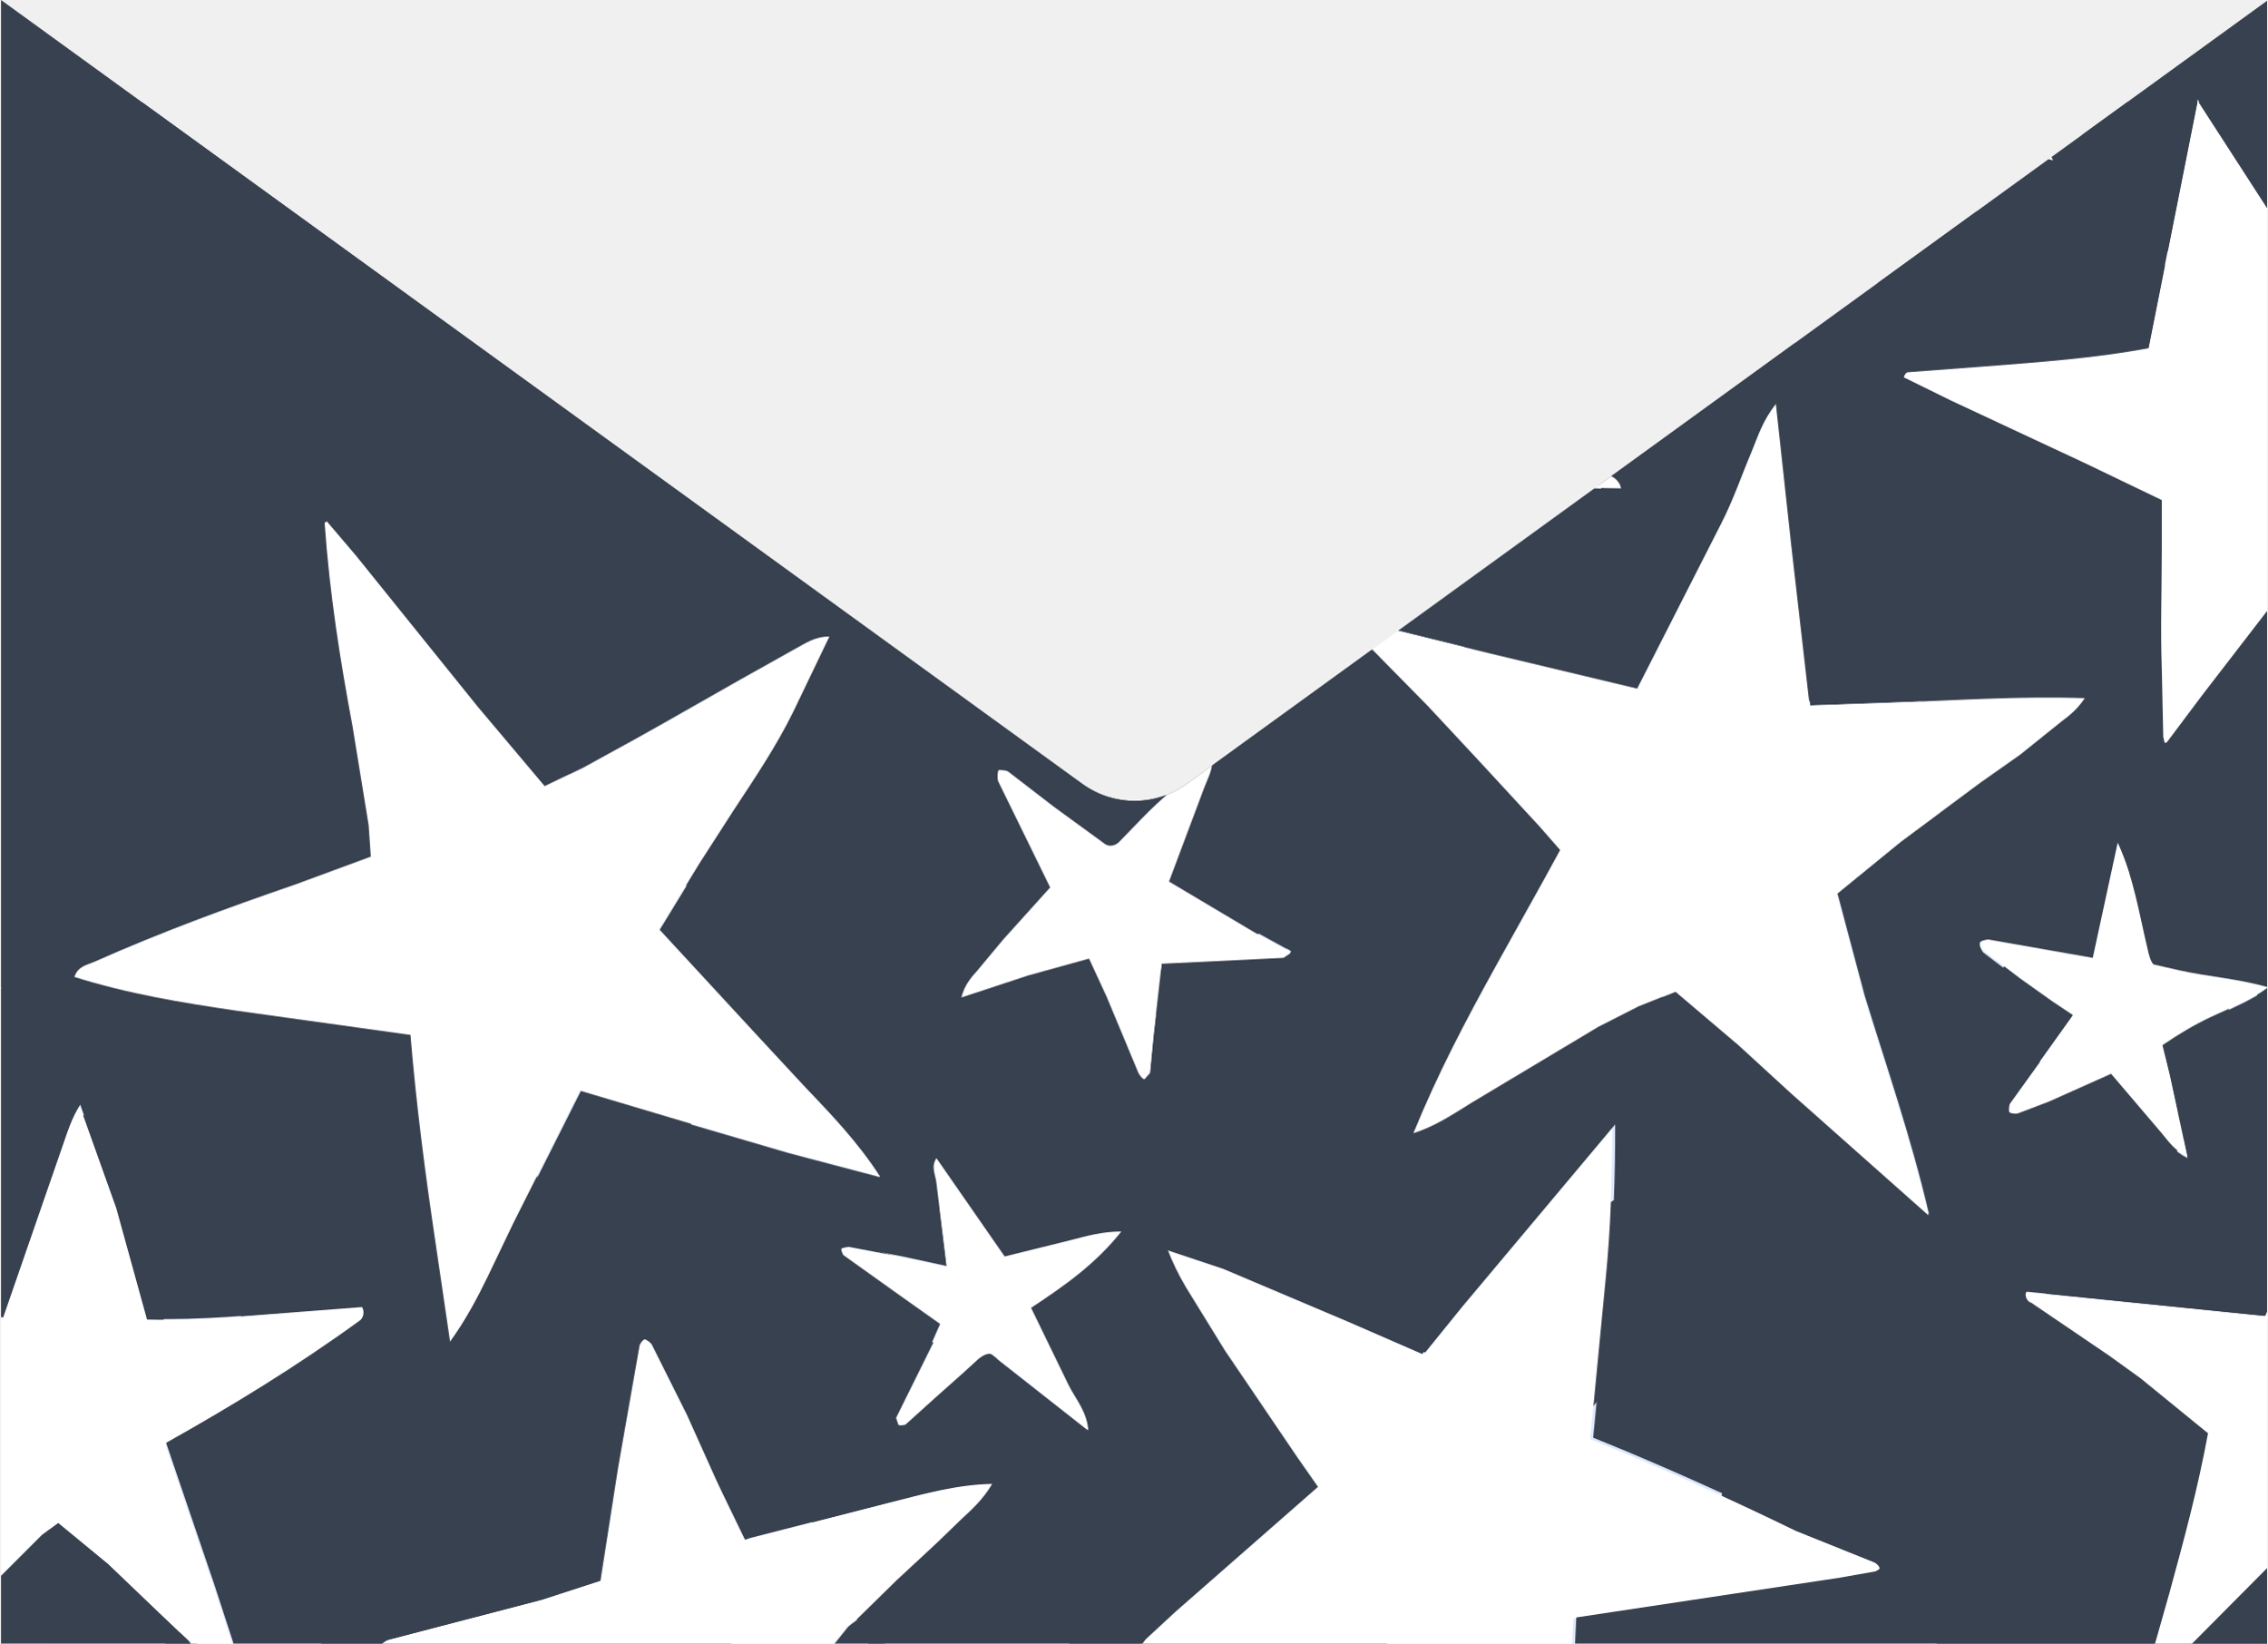
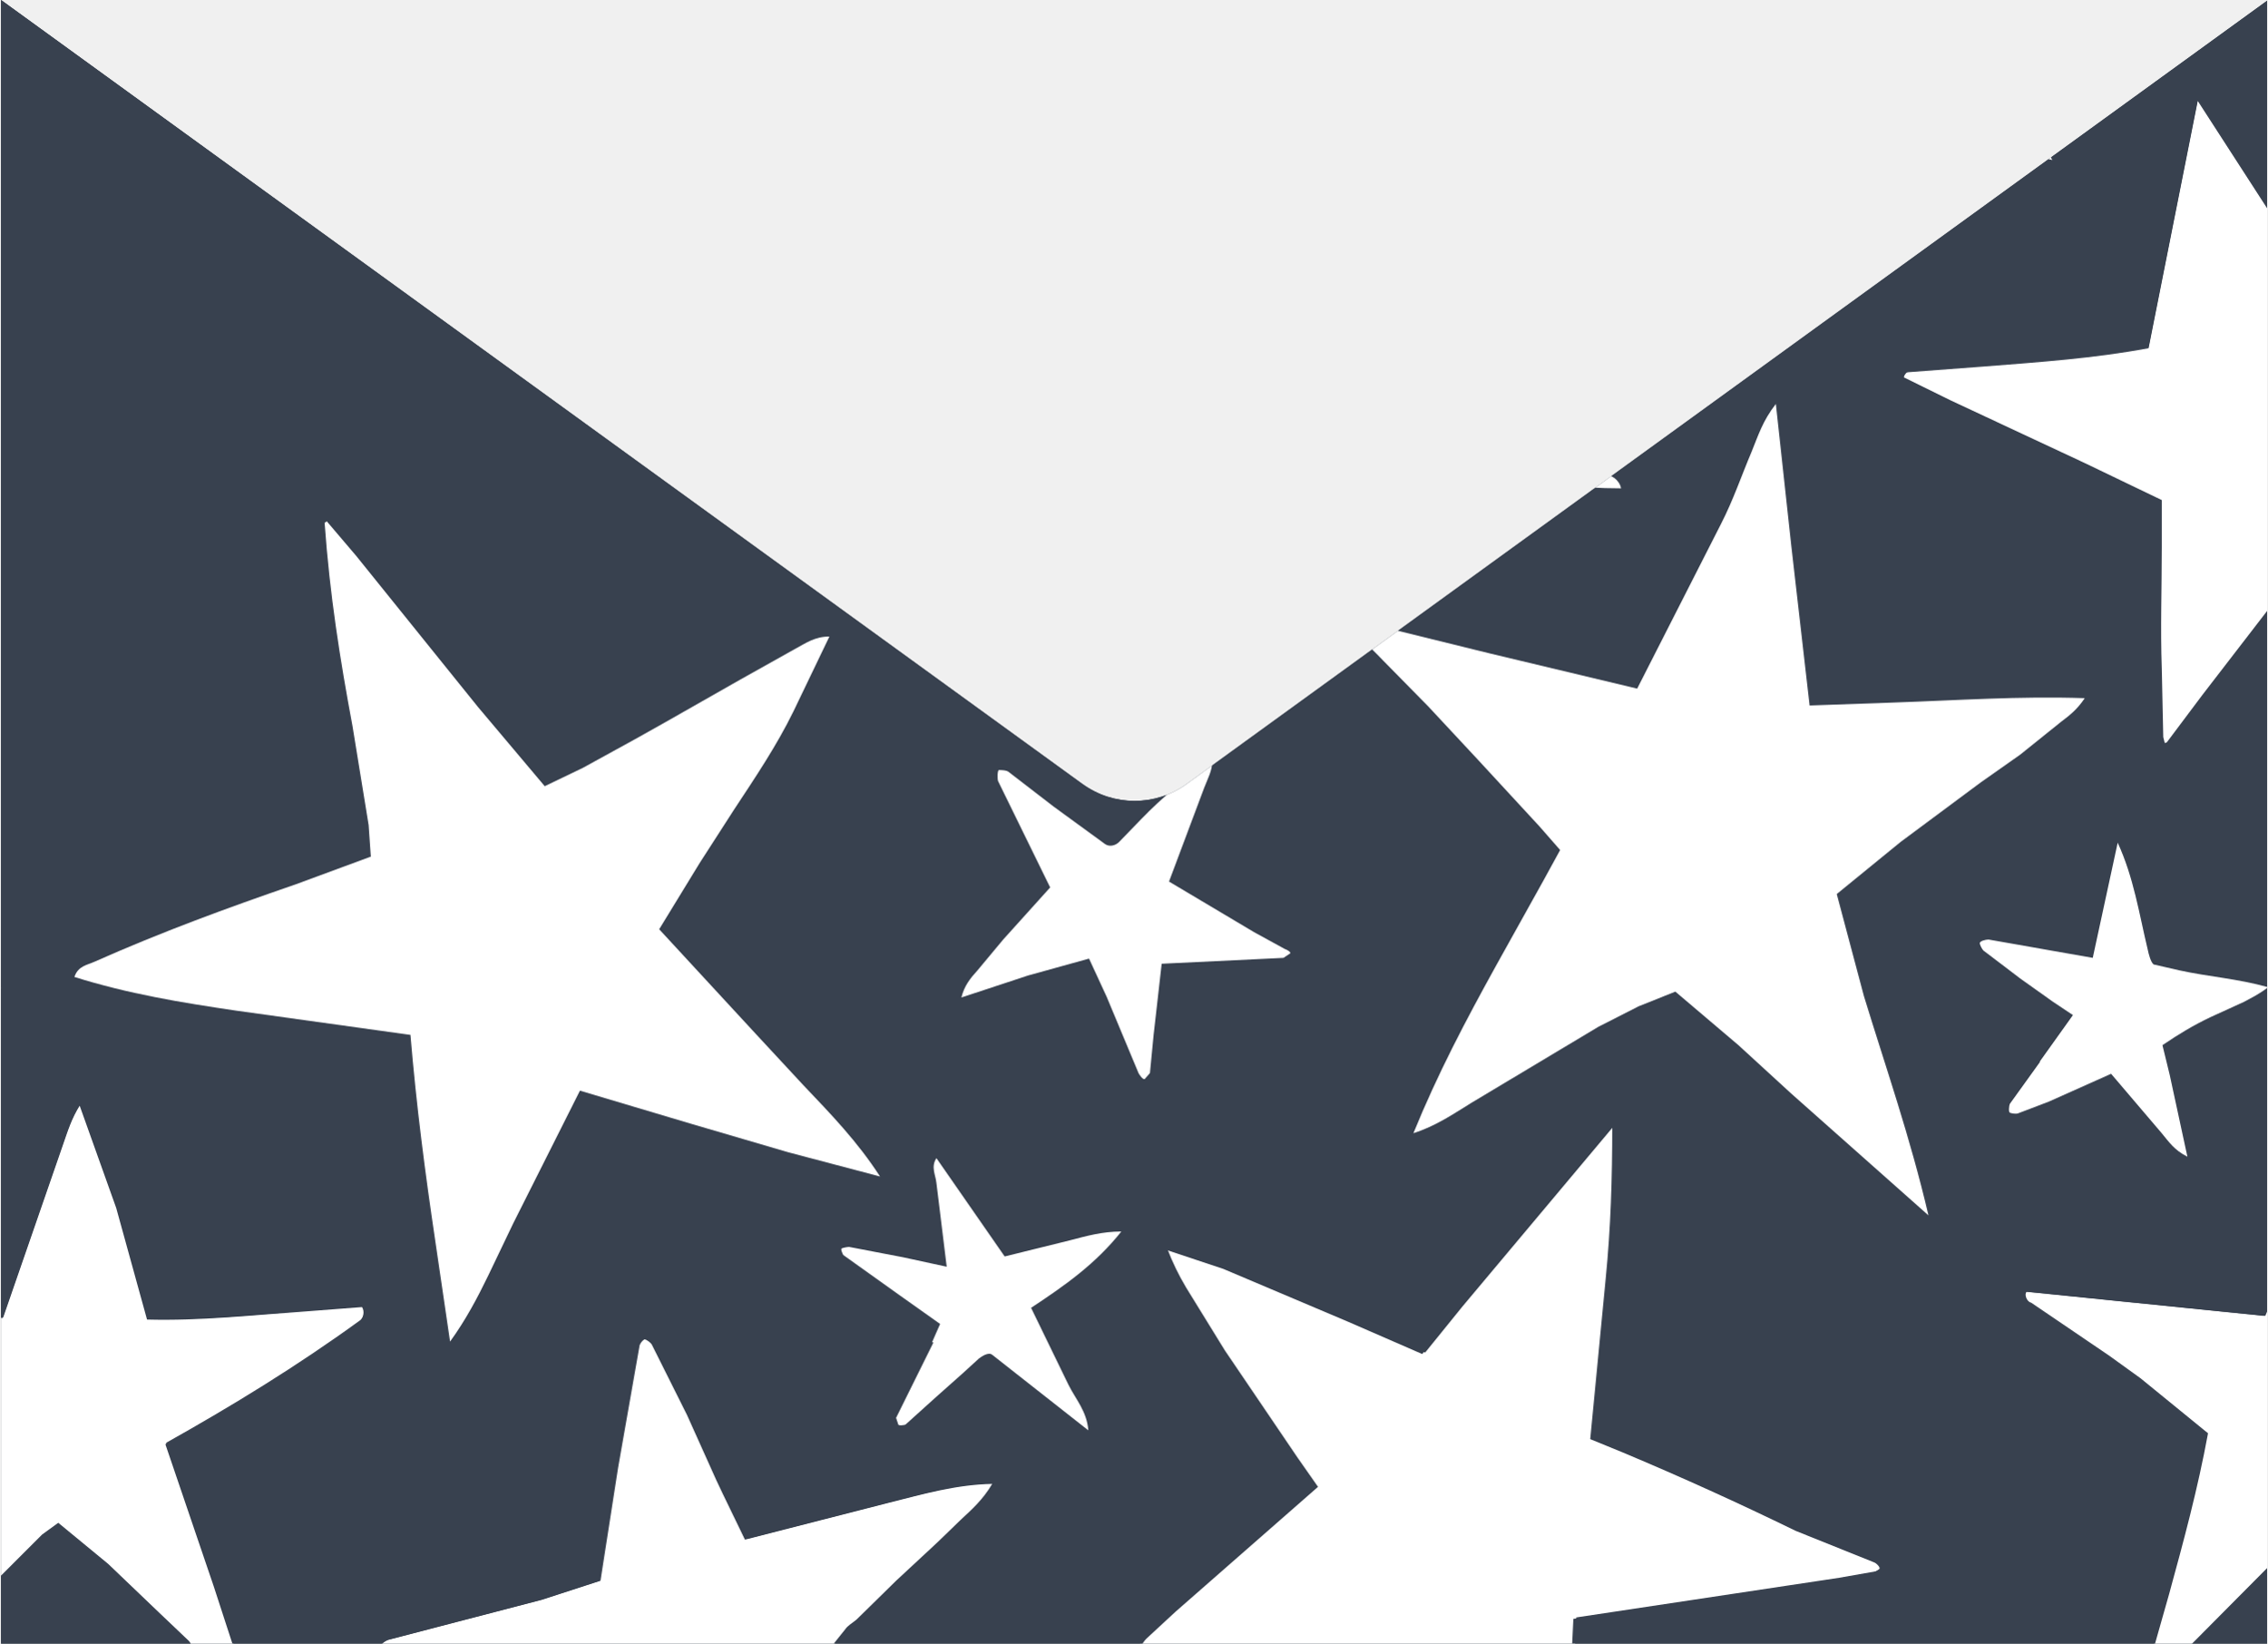
<svg xmlns="http://www.w3.org/2000/svg" id="_레이어_1" data-name=" 레이어 1" viewBox="0 0 308.99 224.02">
  <defs>
    <style>
      .cls-1 {
        fill: none;
      }

      .cls-2 {
        clip-path: url(#clippath-1);
      }

      .cls-3 {
        fill: #fff;
      }

      .cls-4 {
        fill: #38414f;
      }

-       .cls-5 {
-         fill: #dce8ff;
-       }
- 
      .cls-6 {
        clip-path: url(#clippath);
      }
    </style>
    <clipPath id="clippath">
      <path class="cls-1" d="M147.53,106.86L.14,0v224.02h308.99V0l-147.4,106.86c-4.23,3.07-9.96,3.07-14.19,0h-.01Z" />
    </clipPath>
    <clipPath id="clippath-1">
      <rect class="cls-1" width="308.99" height="224.02" />
    </clipPath>
  </defs>
  <g class="cls-6">
    <g class="cls-2">
-       <g>
-         <path class="cls-4" d="M43,239.4H7.6l.2-.5,7.1-7.3,7.7-7.7,2.2-1.6,6.8,5.6,6.9,6.6,4.1,3.9c.2.2.6.8.5,1h-.1Z" />
-         <path class="cls-4" d="M7.1,221.5v-12.9c.9.5,2,1.3,2.6,2.2l-1.7,7.8-.9,2.9Z" />
-         <g>
-           <path class="cls-5" d="M231.2,239.4h-59.3c.1-.3.5-.9.8-1.1l4-3.7,19.4-17-2.8-4-9.9-14.6-5.3-8.6c-1-1.7-1.8-3.3-2.6-5.4l8.1,2.7,17,7.2,10.1,4.4,5.1-6.3,20.8-24.8c0,7.2-.2,13.9-.9,20.9l-2.1,21.8,4.4,1.8c8.1,3.4,15.8,6.9,23.6,10.7l10.7,4.3c.3.1.9.7.7.9-.1.1-.6.4-.8.5l-5.1.9-35.8,5.4-.2,4.2h0l.1-.2Z" />
-           <path class="cls-5" d="M335.5,91.8l-3.4-1.3-5.7,6.8-9.4,12.2-4.8,6.4c-.1.1-.6.3-.7.2l-.2-.8-.2-9.3c-.2-5.5,0-10.9,0-16.5v-6.5l-10.4-5-18.4-8.6-6.3-3.1c-.2-.1.4-.9.6-.8l10.6-.8c7.6-.6,15-1.1,22.5-2.5l6.7-33.7,12.6,19.5c.5.8,1.3,1,2.1.8l4.5-1.4v44.7h0l-.1-.3Z" />
-           <path class="cls-5" d="M48.8,239.4h-5.7c0-.2-.3-.8-.5-1l-4.1-3.9-6.9-6.6-6.8-5.6-2.2,1.6-7.7,7.7-7.1,7.3-.2.5h-.5v-17.9l.9-2.9,1.7-7.8c-.6-.9-1.7-1.7-2.6-2.2v-15.2l10.1,1,8.1-23.4c.7-2,1.2-3.7,2.4-5.6l5,14,4.2,15.2c7.2.2,14.3-.6,21.5-1.1l7.8-.6c.4.6.2,1.6-.5,2.1-8.4,6.1-17.2,11.5-26.3,16.6l6.6,19.4,2.8,8.6h0v-.2Z" />
-           <path class="cls-5" d="M129.9,239.4h-61.6c.2-.4,1-1.1,1.6-1.2l20.7-5.4,8-2.6,2.4-15.4,2.8-16.4c0-.4.6-1.1.9-1.1s.9.5,1,.7l4.8,9.6,4,8.9.9,1.9,3,6.2,19.5-5c4.8-1.2,9.2-2.5,14.2-2.6-1.3,2.2-2.8,3.5-4.4,5l-3.1,3-5.6,5.2-5.4,5.3c-.6.5-1.2.8-1.6,1.4l-2,2.5h-.1Z" />
-           <path class="cls-5" d="M335.5,224.1l-2.7-1.7-3.5,2.6-14.4,14.5h-4.7l2.1-7.4c2-7.3,3.9-14.3,5.3-21.9l-9.2-7.6-4.3-3.1-10.6-7.2c-.6-.1-1-1.2-.6-1.5l32.5,3.3c3.4-7.9,6.5-15.7,9.5-23.7l.8-.5v54.1h0l-.2.1Z" />
-           <path class="cls-5" d="M234.2,13.9h46.1l11.5,15c1.9,2.4,3.3,4.7,4.8,7.7l-7.2-1.9-12.2-3.8-12.6-3.3-3.4,4c-5.4,6.8-10.4,13.7-15.3,20.9-.2.3-1.2.4-1.3.2-.2-10.7.1-21.5,1.6-32.5l-11.3-5.3-.8-.9h0l.1-.1Z" />
-           <path class="cls-4" d="M276.6,65.4l10.6-.8c7.6-.6,15.1-1.1,22.5-2.6l6.7-33.7,12.6,19.5c.5.8,1.3,1,2.1.8l4.5-1.4h0V13.9h-55.2l11.5,15c1.9,2.4,3.3,4.7,4.8,7.7l-7.2-1.9-12.2-3.8-12.6-3.3-3.4,4c-5.4,6.9-10.4,13.7-15.3,20.9-.2.3-1.2.4-1.3.2-.2-10.7.1-21.5,1.6-32.5l-11.3-5.3-.8-.9h-126.7l-14.2-3.8,7,3.8H7.1v14.4h0v80.7h0l2.7-3.7s.1-.1.2-.2c0,0-.1.1-.2.2l-2.7,3.6v38.1l4,.9c2,.3,3.8.5,6,1.4l-9.9,4.5v39.4l10.1,1,8.1-23.4c.7-2,1.2-3.7,2.4-5.6l5,14,4.2,15.2c7.2.2,14.3-.5,21.5-1.1l7.8-.6c.4.6.2,1.6-.5,2-8.4,6.1-17.2,11.5-26.3,16.6l6.6,19.4,2.8,8.6h19.5c.2-.4,1-1.1,1.6-1.2l20.7-5.4,8-2.6,2.4-15.4,2.9-16.5c0-.4.6-1.1.9-1.1s.9.5,1,.7l4.8,9.6,4,8.9.9,1.9,3,6.2,19.5-5c4.7-1.2,9.2-2.5,14.2-2.6-1.3,2.2-2.8,3.5-4.4,5l-3.1,3-5.6,5.2-5.4,5.3c-.5.5-1.2.8-1.6,1.4l-2,2.5h42.1c.1-.3.5-.9.8-1.2l4-3.7,19.4-17-2.8-4-9.9-14.6-5.3-8.6c-1-1.7-1.8-3.3-2.6-5.4l8.1,2.7,17,7.2,10.1,4.4,5.1-6.3,20.8-24.8c0,7.2-.2,13.9-.9,20.9l-2.1,21.8,4.4,1.8c8.1,3.4,15.8,6.9,23.6,10.7l10.7,4.3c.3.1.9.7.7.9-.1.1-.6.4-.8.5l-5.1.9-35.8,5.4-.2,4.2h78.9l2.1-7.4c2-7.3,3.9-14.3,5.3-21.9l-9.2-7.5-4.3-3.1-10.6-7.2c-.6-.1-1-1.2-.6-1.5l32.5,3.3c3.4-7.9,6.5-15.7,9.5-23.7l.8-.5v-78.2l-3.4-1.3-5.7,6.8-9.4,12.2-4.8,6.4c0,.1-.6.3-.7.2l-.2-.8-.2-9.3c-.2-5.5,0-10.9,0-16.5v-6.5l-10.4-5-18.4-8.6-6.3-3.1c-.2-.1.4-.9.6-.8h-.4ZM181.1,33.2l14.3,11.7,12.6-7,14.9-8.4c.7-.4,1.1-.9,2.1-.7l-8.6,18.3-6.1,12.4,5.3,4.9,5.2,4.3c5.1,4.2,10.4,7.8,16.1,11.2.4.3.8.8.9,1.5-5.8,0-11.2-.7-16.9-1.3l-16.6-2c-4.5,9.3-8.6,18.4-12.3,27.8-.4,1-.8,1.9-2,2.3l-4-25.5-1-6.2-12.5,1.2-18.8,2.1-.7-.2c-.2,0-.1-.5,0-.8,9.7-7.2,19.3-14.4,28.8-22.2-3.5-9.7-7.2-19.1-11.4-28.4-.6-1.4-1.2-2.6-1.2-4.2,4.4,3.1,8.1,6.1,12.1,9.3l-.2-.1ZM111.2,167.8l-15.1-4.5-9.1,18.1-3.4,7.1c-1.5,3.1-3.1,6.1-5.2,9l-2-13.6c-1.4-9.4-2.6-18.6-3.4-28.2l-23.7-3.3c-7.5-1-14.8-2.3-22.2-4.6.5-1.5,1.7-1.6,2.8-2.1,9-4,18-7.3,27.3-10.5l10.3-3.8-.3-4.3-2.2-13.5c-1.7-9.1-3.1-17.9-3.8-27.7l4,4.7,14.1,17.5,2.5,3.1,9.1,10.8,5.2-2.5,7.1-3.9,4.1-2.3,10.2-5.8,7.5-4.1c1.5-.8,2.6-1.7,4.8-1.7l-4.9,10.2c-2.3,4.7-5.2,9-8,13.4l-4.7,7.3-5.5,9,13.2,14.3,6.4,6.8c3.8,4,7.4,7.7,10.5,12.5l-12.5-3.3-13.3-3.9.2-.2ZM157.2,192.9l5.1,10.5c1,2,2.5,3.6,2.7,6.2l-13.1-10.3c-.5-.4-1.4.2-1.8.5l-2.3,2.1-3.6,3.2-4.1,3.7c-.1.1-1,.2-1,0l-.3-.9,5.1-10.3h0l1.1-2.5-5.5-3.9-7.7-5.5c-.1-.2-.4-.8-.2-.9.2-.1.8-.2,1-.2l7.3,1.4,6,1.3-1.4-11.4c-.1-1.1-.8-2.2,0-3.4l9.3,13.4,8.9-2.2c2.3-.6,4.5-1.2,7-1.2-3.5,4.5-7.6,7.3-12.3,10.3l-.2.1ZM192.6,144.6l-.8.6-16.6.8-1.1,9.7-.5,5.2-.7.8c-.2.2-.8-.6-.9-.9l-4.3-10.3-2.4-5.2-8.3,2.3-9.1,3c.4-1.5,1.2-2.5,2.2-3.7l3.5-4.2,6.4-7.1-7-14.5h0c-.1-.3-.1-1.4.1-1.5.3,0,1.1,0,1.4.3l6.1,4.7,7,5.1c.6.5,1.5.2,1.9-.3l3-3.1c2.9-3,5.9-5.5,9.7-8,0,1.4-.6,2.4-1.1,3.7l-4.8,12.8,11.6,6.9,4.2,2.3c.1,0,.9.4.7.5l-.2.1ZM305.5,129.7c2.2,4.8,2.9,9.6,4.1,14.6.1.5.4,1.7.8,2l3.5.8c4.1.9,7.8,1.1,12.1,2.3-1.3,1-2.2,1.4-3.3,2l-4.6,2.2c-2.3,1.1-4.3,2.3-6.5,3.8l1,4.1,2.4,11.1c-1.8-.9-2.5-2-3.5-3.2l-6.9-8.1-8.5,3.8-4.2,1.6c-.3,0-.9,0-1.1-.1s0-1,0-1.2l4.1-5.7h0l4.5-6.3-2.7-1.8-4.5-3.2-2.1-1.6-2.9-2.2c-.2-.2-.5-.8-.5-1,0-.3.8-.5,1.2-.5l14.2,2.5,3.4-15.7v-.2ZM301.1,109.8c-1,1.5-2,2.3-3.2,3.2l-5.6,4.5-5.4,3.8-10.9,8.1-8.7,7.1,3.7,13.9c3,9.8,6.3,19.2,8.8,29.9l-18.7-16.5-7.2-6.6-8.6-7.3-5,2-5.5,2.8-17.2,10.3c-2.6,1.6-4.9,3.2-8,4.2,3.3-8.1,7.1-15.3,11.3-22.9h0l6.4-11.5,2.3-4.2-2.8-3.2-8.4-9.1-6.8-7.3-6.1-6.2c-1.8-1.9-3.6-3.4-5.4-5.9l19.9,4.9,20.1,4.8,11.4-22.4c1.7-3.3,2.8-6.6,4.2-9.9.9-2.2,1.5-4.2,3.3-6.5l2.1,19.3,2.5,21.8,11.4-.4c8.7-.3,17.1-.9,26.1-.6v-.1Z" />
-           <path class="cls-5" d="M7.1,153.9v-6.8l3.9.9c2,.3,3.8.5,6,1.4l-9.9,4.5h0Z" />
-           <path class="cls-5" d="M61.4,85.8l4,4.7,14.1,17.5,2.5,3.1,9.1,10.8,5.2-2.5,7.1-3.9,4.1-2.3,10.2-5.8,7.5-4.2c1.5-.8,2.7-1.7,4.7-1.7l-4.9,10.2c-2.3,4.7-5.2,9-8.1,13.4l-4.7,7.3-5.5,9,13.2,14.3,6.4,6.9c3.8,4,7.4,7.7,10.5,12.5l-12.5-3.3-13.3-3.9-15.1-4.5-9.1,18.1-3.4,7.1c-1.5,3.1-3.1,6.1-5.2,9l-2-13.6c-1.4-9.4-2.6-18.6-3.4-28.2l-23.7-3.3c-7.5-1.1-14.8-2.3-22.1-4.6.5-1.5,1.7-1.6,2.8-2.1,9-4,18-7.3,27.3-10.5l10.3-3.8-.3-4.3-2.2-13.5c-1.7-9.1-3.1-17.9-3.8-27.7h0l.3-.2Z" />
-           <path class="cls-5" d="M220.8,146.3l6.4-11.5,2.3-4.2-2.8-3.2-8.4-9.1-6.8-7.3-6.1-6.2c-1.8-1.9-3.6-3.4-5.4-5.9l19.9,4.9,20.1,4.8,11.4-22.4c1.7-3.3,2.8-6.6,4.2-9.9.9-2.2,1.5-4.2,3.3-6.5l2.1,19.3,2.5,21.8,11.4-.4c8.8-.3,17.1-.9,26.1-.6-1,1.5-2,2.3-3.2,3.2l-5.6,4.5-5.4,3.8-10.9,8.1-8.7,7.1,3.7,13.9c3,9.8,6.3,19.2,8.8,29.9l-18.7-16.6-7.2-6.6-8.6-7.3-5,2-5.5,2.8-17.2,10.3c-2.6,1.6-4.9,3.2-8,4.2,3.3-8.1,7.1-15.3,11.3-22.9h0Z" />
-           <path class="cls-5" d="M170.2,28.1c-.6-1.4-1.2-2.6-1.2-4.2,4.4,3.1,8.1,6.1,12.1,9.3l14.3,11.7,12.6-7,14.9-8.4c.7-.4,1.1-.9,2.1-.7l-8.6,18.3-6.1,12.4,5.3,4.9,5.2,4.3c5.1,4.2,10.4,7.8,16.1,11.2.4.3.8.8.9,1.4-5.8,0-11.2-.7-16.9-1.3l-16.6-2c-4.5,9.3-8.6,18.4-12.3,27.8-.4,1.1-.8,1.9-2,2.3l-4.1-25.5-1.1-6.2-12.5,1.2-18.8,2.1-.7-.2c-.2,0-.1-.5,0-.8,9.7-7.2,19.3-14.4,28.8-22.2-3.5-9.7-7.2-19.1-11.4-28.4h0Z" />
-           <path class="cls-5" d="M152.9,121.2c-.1-.3-.1-1.4.1-1.5.3,0,1.1,0,1.4.3l6.1,4.7,7,5.1c.6.4,1.4.2,1.9-.3l3-3.1c2.9-3,5.9-5.5,9.7-8,0,1.4-.6,2.4-1.1,3.7l-4.8,12.8,11.6,6.9,4.2,2.3c.1,0,.9.4.7.6l-.9.6-16.6.8-1.1,9.7-.5,5.2-.7.8c-.2.2-.8-.6-.9-.9l-4.3-10.3-2.4-5.2-8.3,2.3-9.1,3c.4-1.6,1.2-2.6,2.2-3.7l3.5-4.2,6.4-7.1-7.1-14.5h0Z" />
-           <path class="cls-5" d="M294.9,159.4l4.5-6.3-2.7-1.8-4.5-3.2-2.1-1.6-2.9-2.2c-.2-.2-.5-.8-.5-1,0-.3.8-.5,1.2-.5l14.2,2.5,3.4-15.7c2.2,4.8,2.9,9.6,4.1,14.6.1.5.4,1.7.8,2l3.5.8c4.1.9,7.8,1.1,12.1,2.3-1.3,1-2.2,1.4-3.3,2l-4.6,2.1c-2.3,1.1-4.3,2.3-6.5,3.8l1,4.1,2.4,11.1c-1.8-.9-2.5-2-3.5-3.2l-6.9-8.1-8.5,3.8-4.2,1.6c-.3.1-.9,0-1.1-.1s-.1-1,0-1.2l4.1-5.7h0v-.1Z" />
-           <path class="cls-5" d="M143.9,197.7l1.1-2.5-5.5-3.9-7.7-5.5c-.1-.2-.4-.8-.2-.9s.8-.2,1-.2l7.3,1.4,6,1.3-1.4-11.4c-.1-1.1-.8-2.2,0-3.4l9.3,13.4,8.9-2.2c2.3-.6,4.4-1.2,7-1.2-3.5,4.4-7.6,7.3-12.3,10.4l5.1,10.5c1,2,2.5,3.6,2.7,6.2l-13.1-10.3c-.5-.4-1.4.2-1.8.5l-2.3,2.1-3.6,3.2-4.1,3.7c-.1.1-1,.2-1,0l-.3-.9,5.1-10.3h-.2Z" />
-         </g>
-       </g>
+       <rect id="bg-underlay" class="cls-4" x="-100" y="-100" width="700" height="700" />
      <g>
        <path class="cls-4" d="M26.14,224.66H-9.26l.2-.5,7.1-7.3,7.7-7.7,2.2-1.6,6.8,5.6,6.9,6.6,4.1,3.9c.2.2.6.8.5,1h-.1Z" />
        <polygon class="cls-4" points="318.64 209.36 318.64 224.66 298.03 224.66 312.43 210.16 315.93 207.56 318.64 209.36" />
        <g>
          <path class="cls-3" d="M214.34,224.66h-59.3c.1-.3.5-.9.8-1.1l4-3.7,19.4-17-2.8-4-9.9-14.6-5.3-8.6c-1-1.7-1.8-3.3-2.6-5.4l8.1,2.7,17,7.2,10.1,4.4,5.1-6.3,20.8-24.8c0,7.2-.2,13.9-.9,20.9l-2.1,21.8,4.4,1.8c8.1,3.4,15.8,6.9,23.6,10.7l10.7,4.3c.3.1.9.7.7.9-.1.1-.6.4-.8.5l-5.1.9-35.8,5.4-.2,4.2h0l.1-.2Z" />
          <path class="cls-3" d="M318.64,77.06l-3.4-1.3-5.7,6.8-9.4,12.2-4.8,6.4c-.1.1-.6.3-.7.2l-.2-.8-.2-9.3c-.2-5.5,0-10.9,0-16.5v-6.5l-10.4-5-18.4-8.6-6.3-3.1c-.2-.1.4-.9.6-.8l10.6-.8c7.6-.6,15-1.1,22.5-2.5l6.7-33.7,12.6,19.5c.5.8,1.3,1,2.1.8l4.5-1.4v44.7h0l-.1-.3Z" />
          <path class="cls-3" d="M31.94,224.66h-5.7c0-.2-.3-.8-.5-1l-4.1-3.9-6.9-6.6-6.8-5.6-2.2,1.6-7.7,7.7-7.1,7.3-.2.5h-.5v-17.9l.9-2.9,1.7-7.8c-.6-.9-1.7-1.7-2.6-2.2v-15.2l10.1,1,8.1-23.4c.7-2,1.2-3.7,2.4-5.6l5,14,4.2,15.2c7.2.2,14.3-.6,21.5-1.1l7.8-.6c.4.6.2,1.6-.5,2.1-8.4,6.1-17.2,11.5-26.3,16.6l6.6,19.4,2.8,8.6h0v-.2Z" />
          <path class="cls-3" d="M113.03,224.66h-61.6c.2-.4,1-1.1,1.6-1.2l20.7-5.4,8-2.6,2.4-15.4,2.8-16.4c0-.4.6-1.1.9-1.1s.9.5,1,.7l4.8,9.6,4,8.9.9,1.9,3,6.2,19.5-5c4.8-1.2,9.2-2.5,14.2-2.6-1.3,2.2-2.8,3.5-4.4,5l-3.1,3-5.6,5.2-5.4,5.3c-.6.5-1.2.8-1.6,1.4l-2,2.5h-.1Z" />
          <path class="cls-3" d="M318.64,209.36l-2.7-1.7-3.5,2.6-14.4,14.5h-4.7l2.1-7.4c2-7.3,3.9-14.3,5.3-21.9l-9.2-7.6-4.3-3.1-10.6-7.2c-.6-.1-1-1.2-.6-1.5l32.5,3.3c3.4-7.9,6.5-15.7,9.5-23.7l.8-.5v54.1h0l-.2.1Z" />
          <path class="cls-3" d="M217.34-.84h46.1l11.5,15c1.9,2.4,3.3,4.7,4.8,7.7l-7.2-1.9-12.2-3.8-12.6-3.3-3.4,4c-5.4,6.8-10.4,13.7-15.3,20.9-.2.3-1.2.4-1.3.2-.2-10.7.1-21.5,1.6-32.5L218.03.16l-.8-.9h0l.1-.1Z" />
          <path class="cls-4" d="M259.74,50.66l10.6-.8c7.6-.6,15.1-1.1,22.5-2.6l6.7-33.7,12.6,19.5c.5.8,1.3,1,2.1.8l4.5-1.4h0V-.84h-55.2l11.5,15c1.9,2.4,3.3,4.7,4.8,7.7l-7.2-1.9-12.2-3.8-12.6-3.3-3.4,4c-5.4,6.9-10.4,13.7-15.3,20.9-.2.3-1.2.4-1.3.2-.2-10.7.1-21.5,1.6-32.5L218.13.16l-.8-.9H-9.76v14.4h0v80.7h0l2.7-3.7c.1-.2.3-.4.4-.6-.1.2-.3.4-.4.6l-2.7,3.6v38.1l4,.9c2,.3,3.8.5,6,1.4l-9.9,4.5v39.4l10.1,1,8.1-23.4c.7-2,1.2-3.7,2.4-5.6l5,14,4.2,15.2c7.2.2,14.3-.5,21.5-1.1l7.8-.6c.4.6.2,1.6-.5,2-8.4,6.1-17.2,11.5-26.3,16.6l6.6,19.4,2.8,8.6h19.5c.2-.4,1-1.1,1.6-1.2l20.7-5.4,8-2.6,2.4-15.4,2.9-16.5c0-.4.6-1.1.9-1.1s.9.5,1,.7l4.8,9.6,4,8.9.9,1.9,3,6.2,19.5-5c4.7-1.2,9.2-2.5,14.2-2.6-1.3,2.2-2.8,3.5-4.4,5l-3.1,3-5.6,5.2-5.4,5.3c-.5.5-1.2.8-1.6,1.4l-2,2.5h42.1c.1-.3.5-.9.8-1.2l4-3.7,19.4-17-2.8-4-9.9-14.6-5.3-8.6c-1-1.7-1.8-3.3-2.6-5.4l8.1,2.7,17,7.2,10.1,4.4,5.1-6.3,20.8-24.8c0,7.2-.2,13.9-.9,20.9l-2.1,21.8,4.4,1.8c8.1,3.4,15.8,6.9,23.6,10.7l10.7,4.3c.3.1.9.7.7.9-.1.1-.6.4-.8.5l-5.1.9-35.8,5.4-.2,4.2h78.9l2.1-7.4c2-7.3,3.9-14.3,5.3-21.9l-9.2-7.5-4.3-3.1-10.6-7.2c-.6-.1-1-1.2-.6-1.5l32.5,3.3c3.4-7.9,6.5-15.7,9.5-23.7l.8-.5v-78.2l-3.4-1.3-5.7,6.8-9.4,12.2-4.8,6.4c0,.1-.6.3-.7.2l-.2-.8-.2-9.3c-.2-5.5,0-10.9,0-16.5v-6.5l-10.4-5-18.4-8.6-6.3-3.1c-.2-.1.4-.9.6-.8h-.4ZM164.24,18.46l14.3,11.7,12.6-7,14.9-8.4c.7-.4,1.1-.9,2.1-.7l-8.6,18.3-6.1,12.4,5.3,4.9,5.2,4.3c5.1,4.2,10.4,7.8,16.1,11.2.4.3.8.8.9,1.5-5.8,0-11.2-.7-16.9-1.3l-16.6-2c-4.5,9.3-8.6,18.4-12.3,27.8-.4,1-.8,1.9-2,2.3l-4-25.5-1-6.2-12.5,1.2-18.8,2.1-.7-.2c-.2,0-.1-.5,0-.8,9.7-7.2,19.3-14.4,28.8-22.2-3.5-9.7-7.2-19.1-11.4-28.4-.6-1.4-1.2-2.6-1.2-4.2,4.4,3.1,8.1,6.1,12.1,9.3l-.2-.1ZM94.34,153.06l-15.1-4.5-9.1,18.1-3.4,7.1c-1.5,3.1-3.1,6.1-5.2,9l-2-13.6c-1.4-9.4-2.6-18.6-3.4-28.2l-23.7-3.3c-7.5-1-14.8-2.3-22.2-4.6.5-1.5,1.7-1.6,2.8-2.1,9-4,18-7.3,27.3-10.5l10.3-3.8-.3-4.3-2.2-13.5c-1.7-9.1-3.1-17.9-3.8-27.7l4,4.7,14.1,17.5,2.5,3.1,9.1,10.8,5.2-2.5,7.1-3.9,4.1-2.3,10.2-5.8,7.5-4.1c1.5-.8,2.6-1.7,4.8-1.7l-4.9,10.2c-2.3,4.7-5.2,9-8,13.4l-4.7,7.3-5.5,9,13.2,14.3,6.4,6.8c3.8,4,7.4,7.7,10.5,12.5l-12.5-3.3-13.3-3.9.2-.2ZM140.34,178.16l5.1,10.5c1,2,2.5,3.6,2.7,6.2l-13.1-10.3c-.5-.4-1.4.2-1.8.5l-2.3,2.1-3.6,3.2-4.1,3.7c-.1.1-1,.2-1,0l-.3-.9,5.1-10.3h0l1.1-2.5-5.5-3.9-7.7-5.5c-.1-.2-.4-.8-.2-.9.2-.1.8-.2,1-.2l7.3,1.4,6,1.3-1.4-11.4c-.1-1.1-.8-2.2,0-3.4l9.3,13.4,8.9-2.2c2.3-.6,4.5-1.2,7-1.2-3.5,4.5-7.6,7.3-12.3,10.3l-.2.1ZM175.74,129.86l-.8.6-16.6.8-1.1,9.7-.5,5.2-.7.8c-.2.2-.8-.6-.9-.9l-4.3-10.3-2.4-5.2-8.3,2.3-9.1,3c.4-1.5,1.2-2.5,2.2-3.7l3.5-4.2,6.4-7.1-7-14.5h0c-.1-.3-.1-1.4.1-1.5.3,0,1.1,0,1.4.3l6.1,4.7,7,5.1c.6.5,1.5.2,1.9-.3l3-3.1c2.9-3,5.9-5.5,9.7-8,0,1.4-.6,2.4-1.1,3.7l-4.8,12.8,11.6,6.9,4.2,2.3c.1,0,.9.4.7.5l-.2.1ZM288.64,114.96c2.2,4.8,2.9,9.6,4.1,14.6.1.5.4,1.7.8,2l3.5.8c4.1.9,7.8,1.1,12.1,2.3-1.3,1-2.2,1.4-3.3,2l-4.6,2.2c-2.3,1.1-4.3,2.3-6.5,3.8l1,4.1,2.4,11.1c-1.8-.9-2.5-2-3.5-3.2l-6.9-8.1-8.5,3.8-4.2,1.6c-.3,0-.9,0-1.1-.1s0-1,0-1.2l4.1-5.7h0l4.5-6.3-2.7-1.8-4.5-3.2-2.1-1.6-2.9-2.2c-.2-.2-.5-.8-.5-1,0-.3.8-.5,1.2-.5l14.2,2.5,3.4-15.7v-.2ZM284.24,95.06c-1,1.5-2,2.3-3.2,3.2l-5.6,4.5-5.4,3.8-10.9,8.1-8.7,7.1,3.7,13.9c3,9.8,6.3,19.2,8.8,29.9l-18.7-16.5-7.2-6.6-8.6-7.3-5,2-5.5,2.8-17.2,10.3c-2.6,1.6-4.9,3.2-8,4.2,3.3-8.1,7.1-15.3,11.3-22.9h0l6.4-11.5,2.3-4.2-2.8-3.2-8.4-9.1-6.8-7.3-6.1-6.2c-1.8-1.9-3.6-3.4-5.4-5.9l19.9,4.9,20.1,4.8,11.4-22.4c1.7-3.3,2.8-6.6,4.2-9.9.9-2.2,1.5-4.2,3.3-6.5l2.1,19.3,2.5,21.8,11.4-.4c8.7-.3,17.1-.9,26.1-.6v-.1Z" />
          <path class="cls-3" d="M-9.76,139.16v-6.8l3.9.9c2,.3,3.8.5,6,1.4l-9.9,4.5h0Z" />
          <path class="cls-3" d="M44.54,71.06l4,4.7,14.1,17.5,2.5,3.1,9.1,10.8,5.2-2.5,7.1-3.9,4.1-2.3,10.2-5.8,7.5-4.2c1.5-.8,2.7-1.7,4.7-1.7l-4.9,10.2c-2.3,4.7-5.2,9-8.1,13.4l-4.7,7.3-5.5,9,13.2,14.3,6.4,6.9c3.8,4,7.4,7.7,10.5,12.5l-12.5-3.3-13.3-3.9-15.1-4.5-9.1,18.1-3.4,7.1c-1.5,3.1-3.1,6.1-5.2,9l-2-13.6c-1.4-9.4-2.6-18.6-3.4-28.2l-23.7-3.3c-7.5-1.1-14.8-2.3-22.1-4.6.5-1.5,1.7-1.6,2.8-2.1,9-4,18-7.3,27.3-10.5l10.3-3.8-.3-4.3-2.2-13.5c-1.7-9.1-3.1-17.9-3.8-27.7h0l.3-.2Z" />
          <path class="cls-3" d="M203.94,131.56l6.4-11.5,2.3-4.2-2.8-3.2-8.4-9.1-6.8-7.3-6.1-6.2c-1.8-1.9-3.6-3.4-5.4-5.9l19.9,4.9,20.1,4.8,11.4-22.4c1.7-3.3,2.8-6.6,4.2-9.9.9-2.2,1.5-4.2,3.3-6.5l2.1,19.3,2.5,21.8,11.4-.4c8.8-.3,17.1-.9,26.1-.6-1,1.5-2,2.3-3.2,3.2l-5.6,4.5-5.4,3.8-10.9,8.1-8.7,7.1,3.7,13.9c3,9.8,6.3,19.2,8.8,29.9l-18.7-16.6-7.2-6.6-8.6-7.3-5,2-5.5,2.8-17.2,10.3c-2.6,1.6-4.9,3.2-8,4.2,3.3-8.1,7.1-15.3,11.3-22.9h0Z" />
          <path class="cls-3" d="M153.34,13.36c-.6-1.4-1.2-2.6-1.2-4.2,4.4,3.1,8.1,6.1,12.1,9.3l14.3,11.7,12.6-7,14.9-8.4c.7-.4,1.1-.9,2.1-.7l-8.6,18.3-6.1,12.4,5.3,4.9,5.2,4.3c5.1,4.2,10.4,7.8,16.1,11.2.4.3.8.8.9,1.4-5.8,0-11.2-.7-16.9-1.3l-16.6-2c-4.5,9.3-8.6,18.4-12.3,27.8-.4,1.1-.8,1.9-2,2.3l-4.1-25.5-1.1-6.2-12.5,1.2-18.8,2.1-.7-.2c-.2,0-.1-.5,0-.8,9.7-7.2,19.3-14.4,28.8-22.2-3.5-9.7-7.2-19.1-11.4-28.4h0Z" />
          <path class="cls-3" d="M136.03,106.46c-.1-.3-.1-1.4.1-1.5.3,0,1.1,0,1.4.3l6.1,4.7,7,5.1c.6.4,1.4.2,1.9-.3l3-3.1c2.9-3,5.9-5.5,9.7-8,0,1.4-.6,2.4-1.1,3.7l-4.8,12.8,11.6,6.9,4.2,2.3c.1,0,.9.4.7.6l-.9.6-16.6.8-1.1,9.7-.5,5.2-.7.8c-.2.2-.8-.6-.9-.9l-4.3-10.3-2.4-5.2-8.3,2.3-9.1,3c.4-1.6,1.2-2.6,2.2-3.7l3.5-4.2,6.4-7.1-7.1-14.5h0Z" />
          <path class="cls-3" d="M278.03,144.66l4.5-6.3-2.7-1.8-4.5-3.2-2.1-1.6-2.9-2.2c-.2-.2-.5-.8-.5-1,0-.3.8-.5,1.2-.5l14.2,2.5,3.4-15.7c2.2,4.8,2.9,9.6,4.1,14.6.1.5.4,1.7.8,2l3.5.8c4.1.9,7.8,1.1,12.1,2.3-1.3,1-2.2,1.4-3.3,2l-4.6,2.1c-2.3,1.1-4.3,2.3-6.5,3.8l1,4.1,2.4,11.1c-1.8-.9-2.5-2-3.5-3.2l-6.9-8.1-8.5,3.8-4.2,1.6c-.3.1-.9,0-1.1-.1s-.1-1,0-1.2l4.1-5.7h0v-.1Z" />
          <path class="cls-3" d="M127.03,182.96l1.1-2.5-5.5-3.9-7.7-5.5c-.1-.2-.4-.8-.2-.9s.8-.2,1-.2l7.3,1.4,6,1.3-1.4-11.4c-.1-1.1-.8-2.2,0-3.4l9.3,13.4,8.9-2.2c2.3-.6,4.4-1.2,7-1.2-3.5,4.4-7.6,7.3-12.3,10.4l5.1,10.5c1,2,2.5,3.6,2.7,6.2l-13.1-10.3c-.5-.4-1.4.2-1.8.5l-2.3,2.1-3.6,3.2-4.1,3.7c-.1.1-1,.2-1,0l-.3-.9,5.1-10.3h-.2Z" />
        </g>
      </g>
    </g>
  </g>
</svg>
